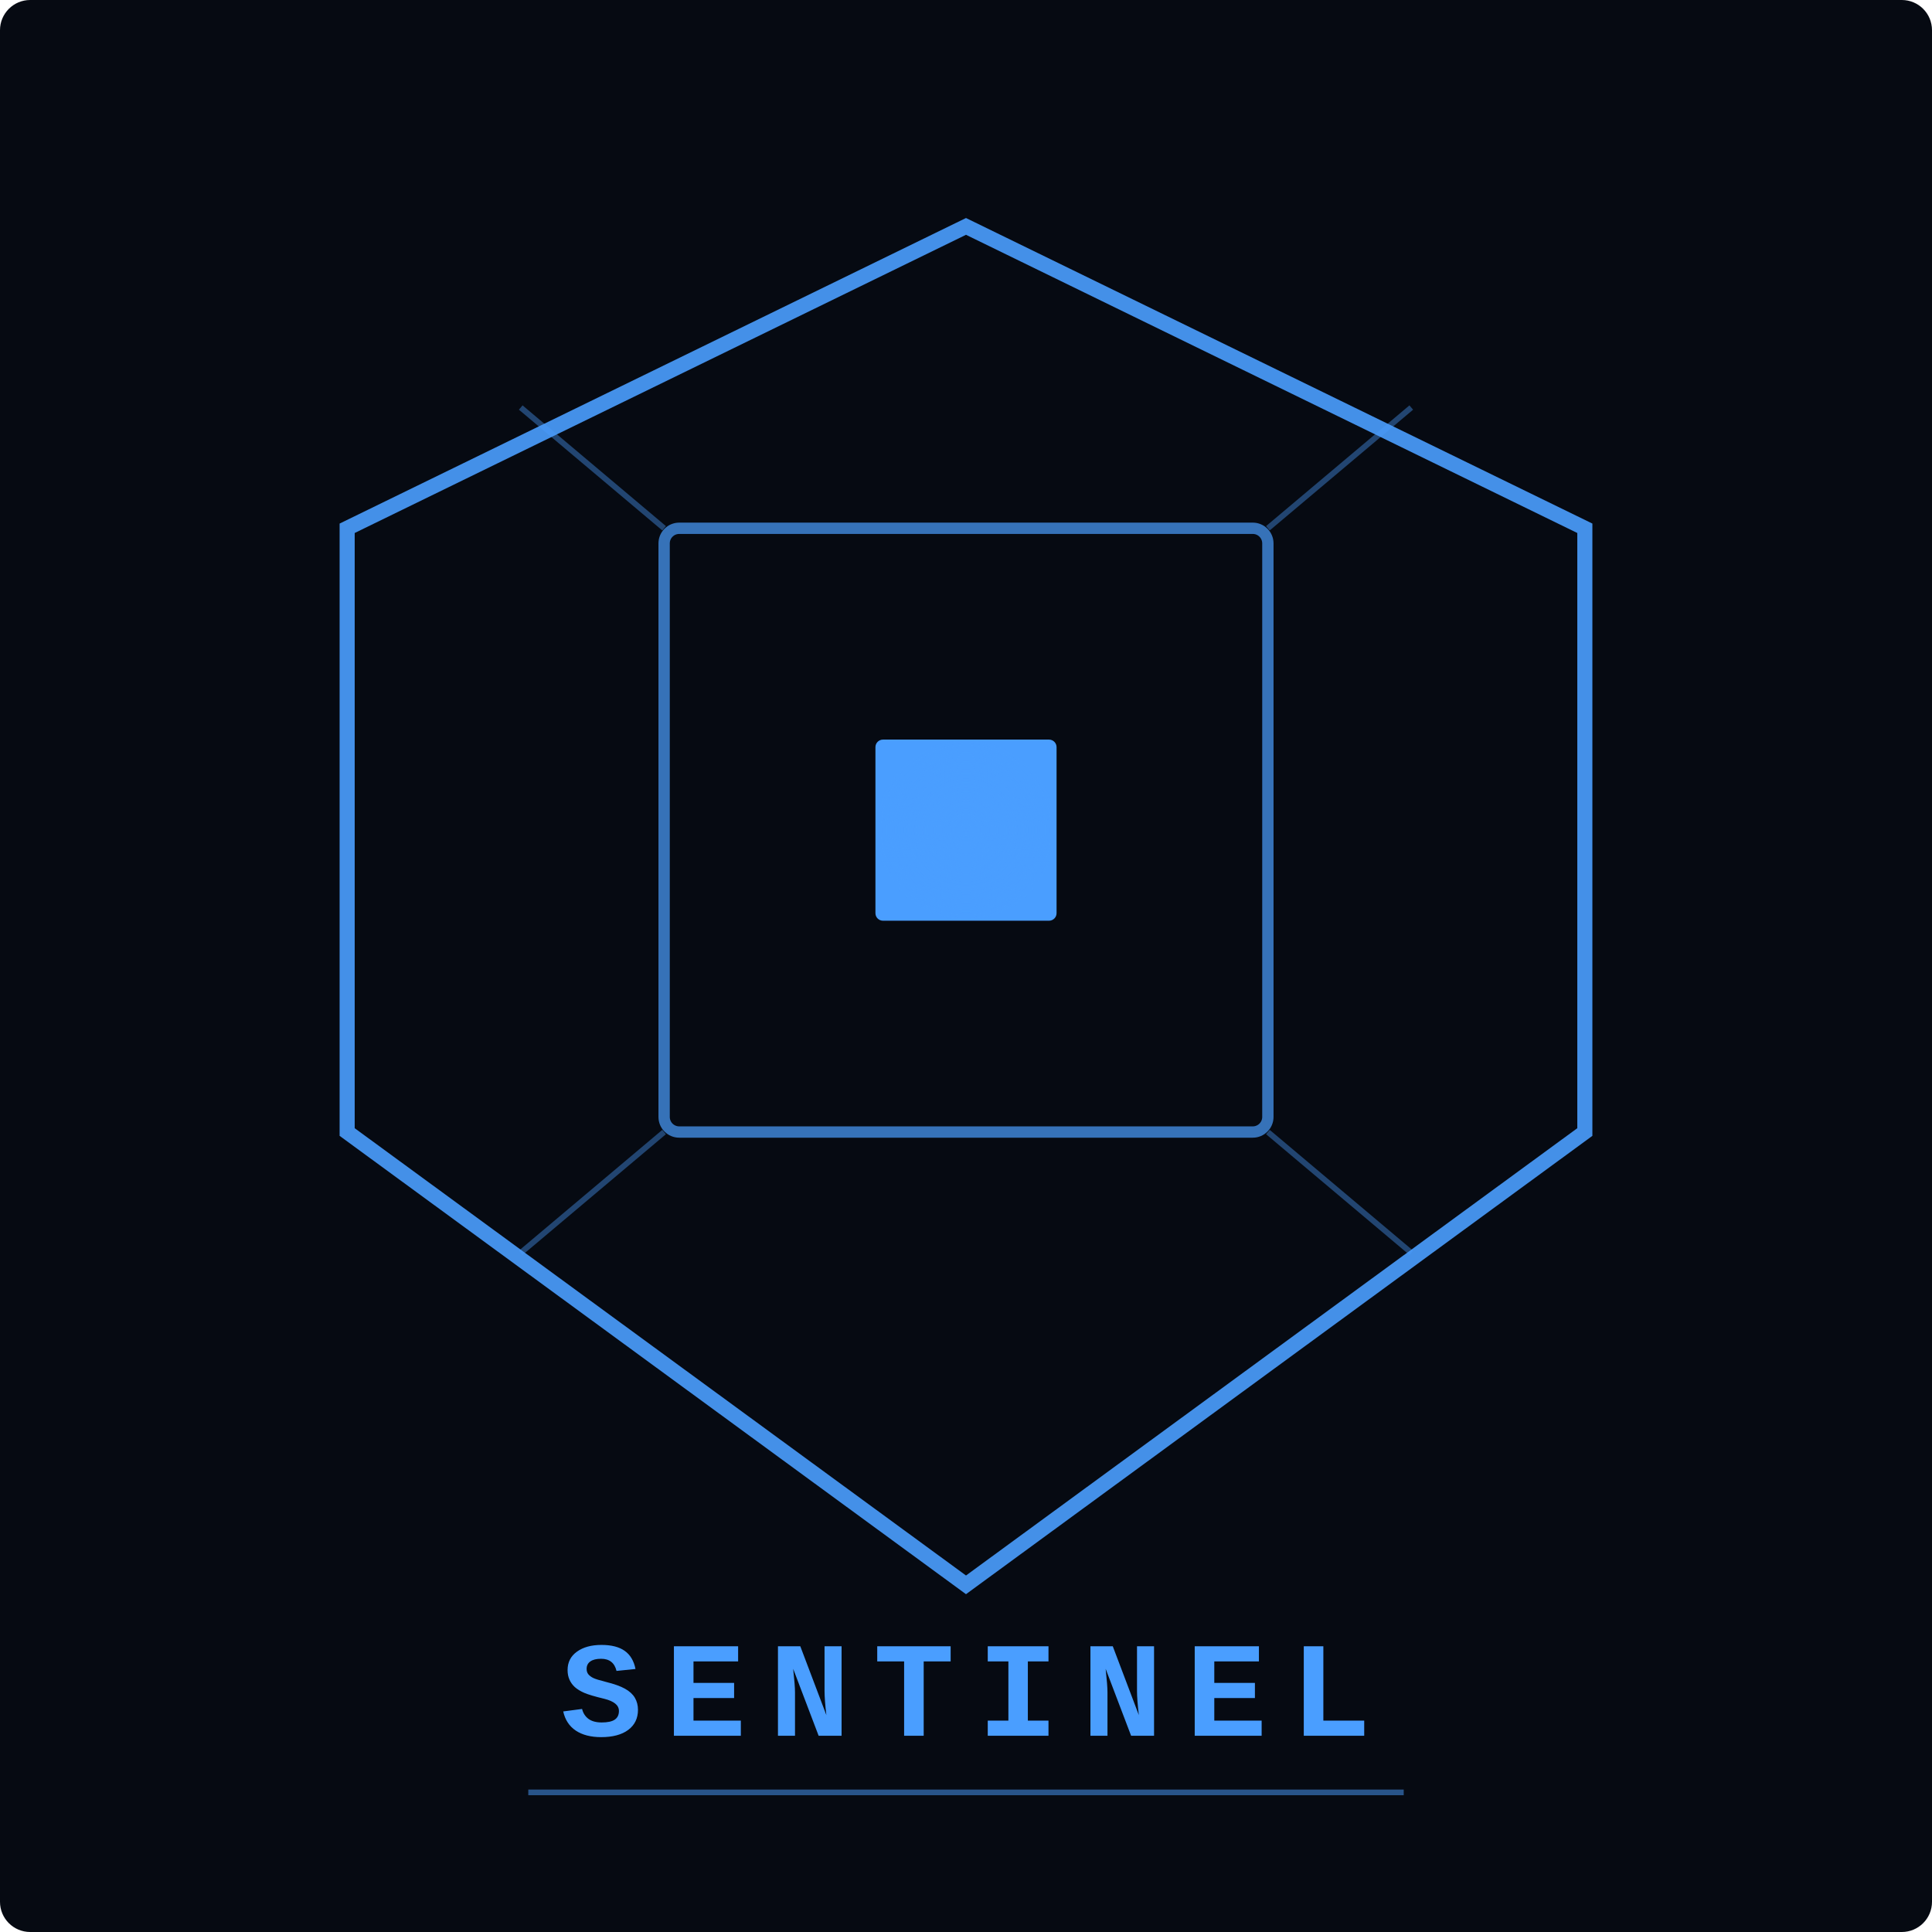
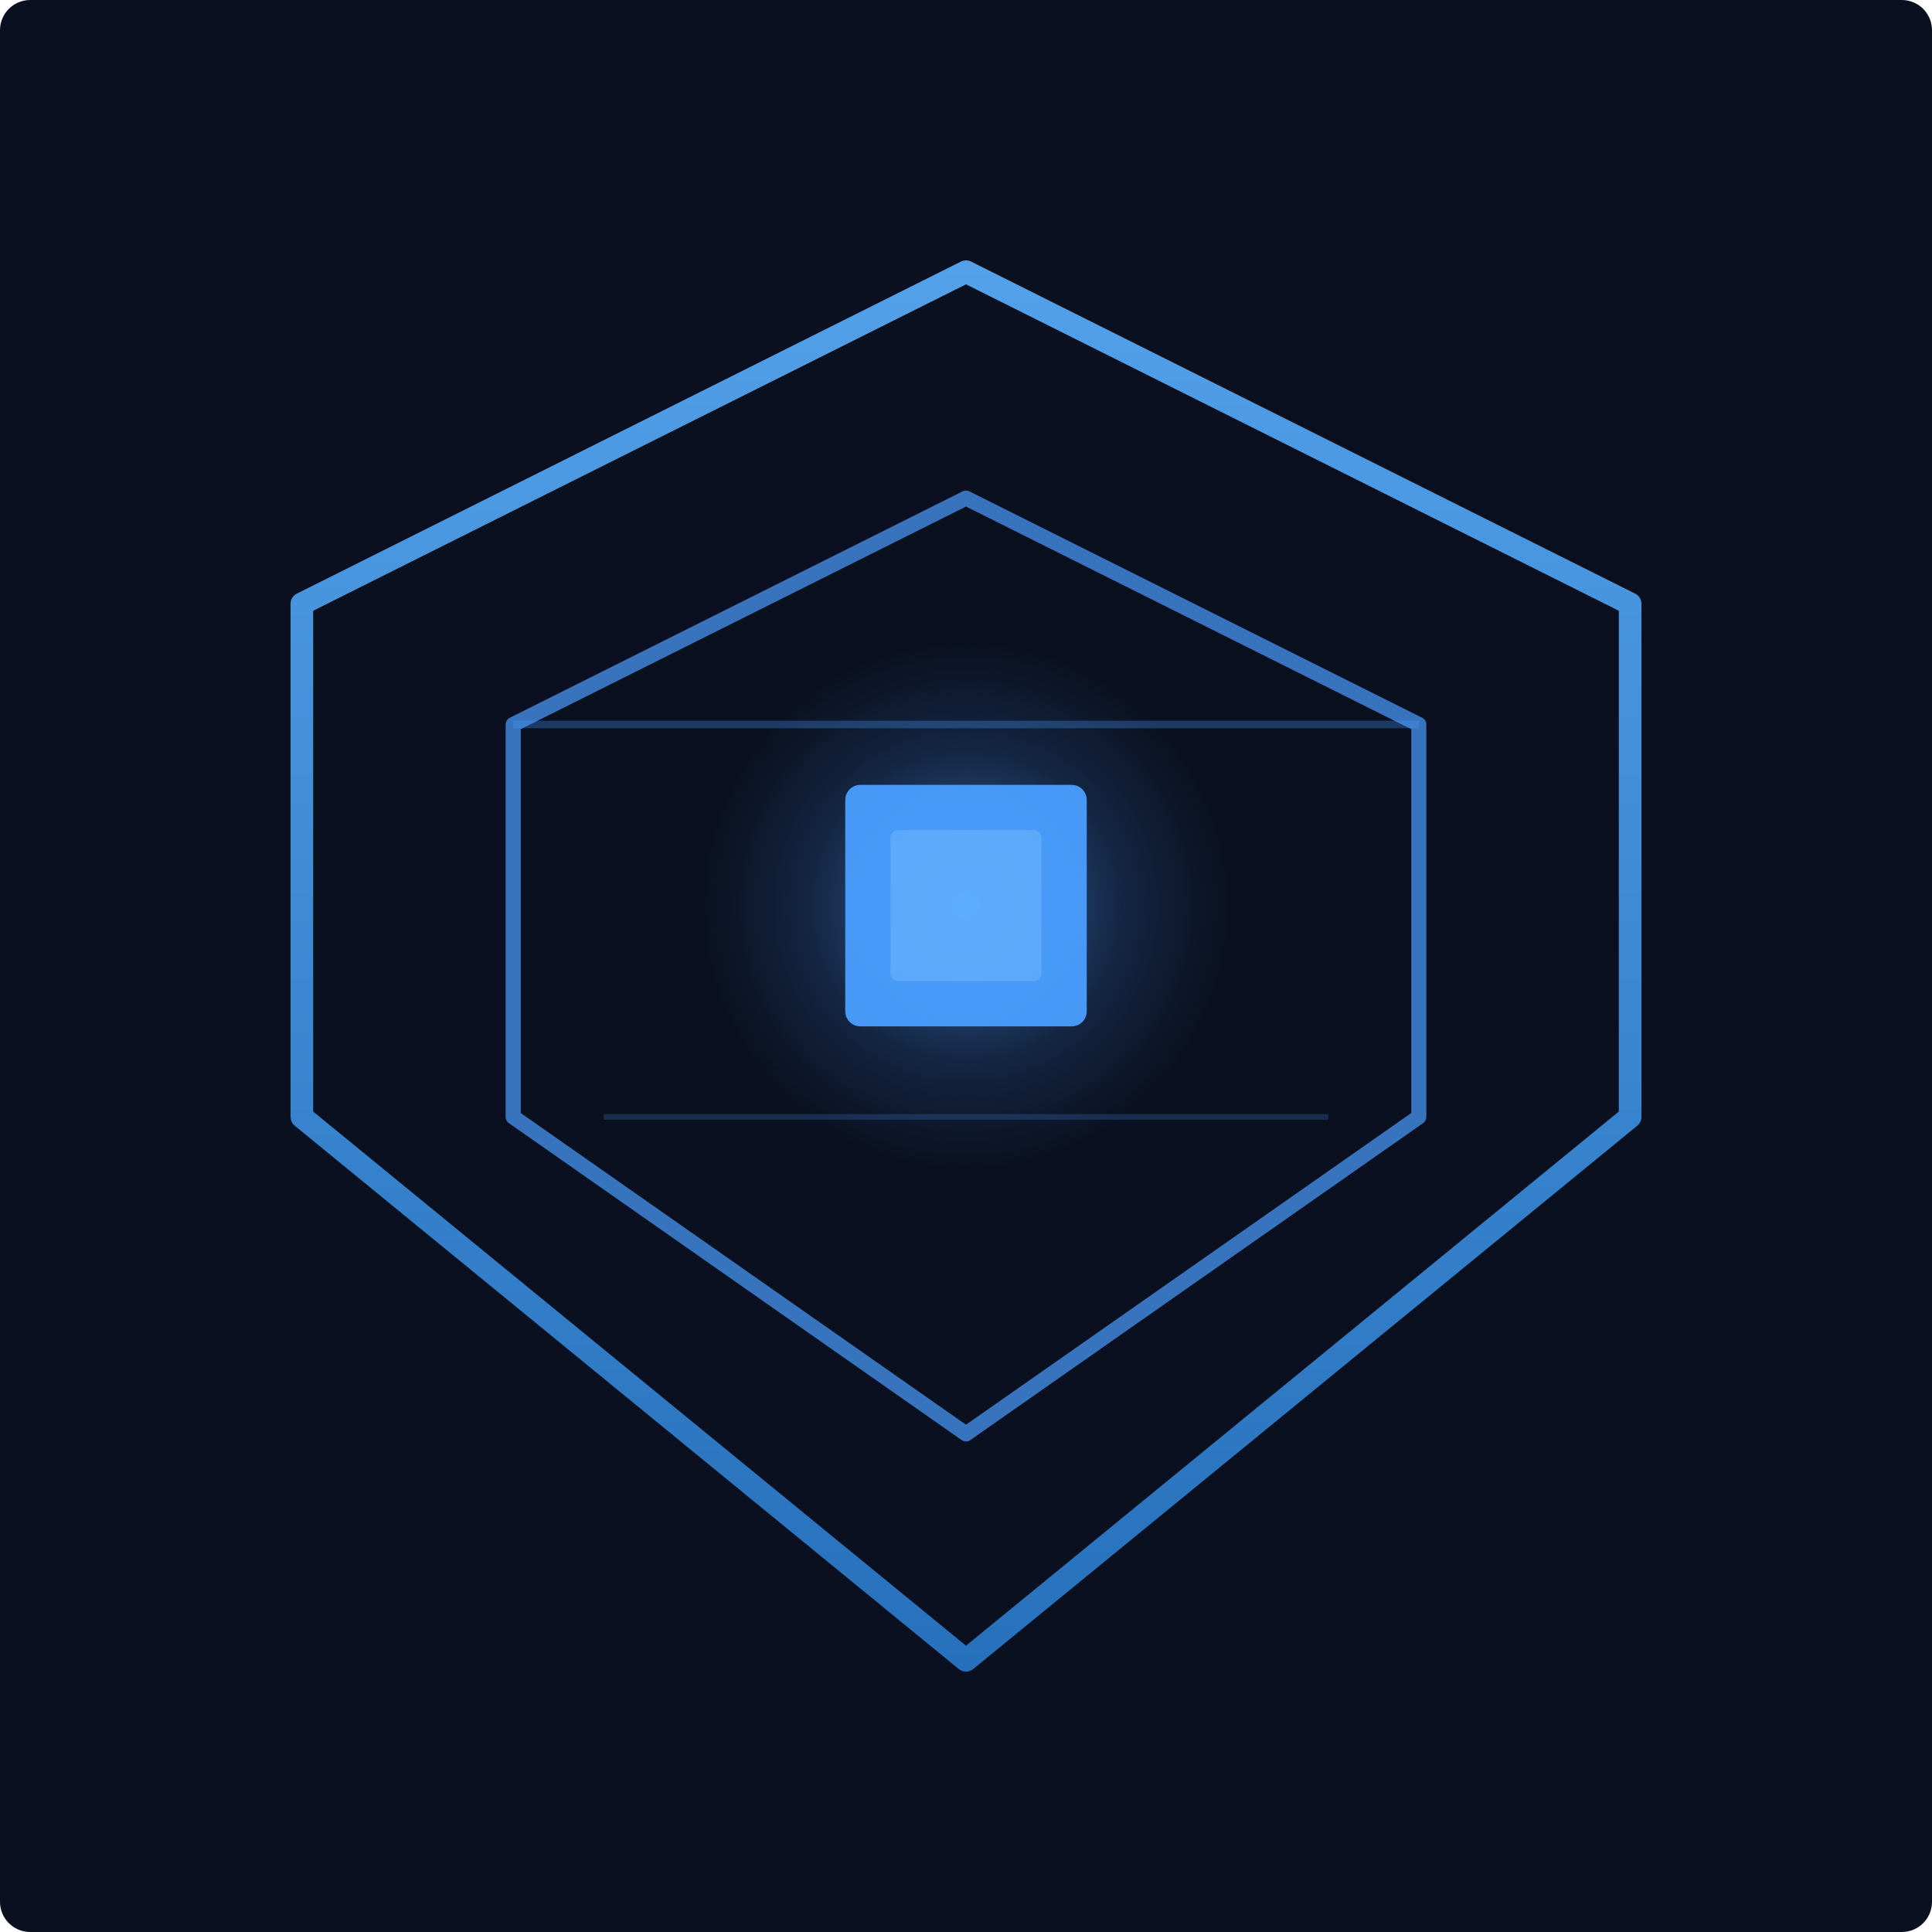
<svg xmlns="http://www.w3.org/2000/svg" viewBox="0 0 512 512" width="512" height="512">
  <defs>
-     <radialGradient id="glow" cx="50%" cy="50%" r="15%">
-       <stop offset="0%" stop-color="#4a9eff" stop-opacity="0.8" />
+     <radialGradient id="glow" cx="50%" cy="50%" r="25%">
+       <stop offset="0%" stop-color="#4a9eff" stop-opacity="0.6" />
+       <stop offset="60%" stop-color="#4a9eff" stop-opacity="0.15" />
      <stop offset="100%" stop-color="#4a9eff" stop-opacity="0" />
    </radialGradient>
-     <linearGradient id="shieldGrad" x1="0%" y1="0%" x2="100%" y2="100%">
-       <stop offset="0%" stop-color="#4a9eff" />
+     <linearGradient id="shieldGrad" x1="50%" y1="0%" x2="50%" y2="100%">
+       <stop offset="0%" stop-color="#5ab0ff" />
      <stop offset="100%" stop-color="#2a7acc" />
    </linearGradient>
  </defs>
-   <rect width="512" height="512" fill="#060a12" rx="8" />
-   <path d="M256 60 L420 140 L420 300 L256 420 L92 300 L92 140 Z" fill="none" stroke="#4a9eff" stroke-width="4" opacity="0.9" />
-   <rect x="176" y="140" width="160" height="160" rx="4" fill="none" stroke="#4a9eff" stroke-width="3" opacity="0.7" />
-   <line x1="176" y1="140" x2="138" y2="108" stroke="#4a9eff" stroke-width="1.5" opacity="0.4" />
-   <line x1="336" y1="140" x2="374" y2="108" stroke="#4a9eff" stroke-width="1.5" opacity="0.4" />
-   <line x1="176" y1="300" x2="138" y2="332" stroke="#4a9eff" stroke-width="1.5" opacity="0.4" />
-   <line x1="336" y1="300" x2="374" y2="332" stroke="#4a9eff" stroke-width="1.5" opacity="0.4" />
-   <rect x="232" y="196" width="48" height="48" fill="#4a9eff" rx="2" />
-   <circle cx="256" cy="220" r="80" fill="url(#glow)" />
-   <text x="256" y="460" text-anchor="middle" font-family="'JetBrains Mono', 'Courier New', monospace" font-weight="700" font-size="36" letter-spacing="6" fill="#4a9eff">SENTINEL</text>
-   <line x1="140" y1="475" x2="372" y2="475" stroke="#4a9eff" stroke-width="1.5" opacity="0.5" />
+   <rect width="512" height="512" fill="#0a1020" rx="8" />
+   <circle cx="256" cy="240" r="140" fill="url(#glow)" />
+   <path d="M256 72            L432 160            L432 296            L256 440            L80 296            L80 160            Z" fill="none" stroke="url(#shieldGrad)" stroke-width="6" stroke-linejoin="round" opacity="0.9" />
+   <path d="M256 132            L376 192            L376 296            L256 380            L136 296            L136 192            Z" fill="none" stroke="#4a9eff" stroke-width="4" stroke-linejoin="round" opacity="0.7" />
+   <line x1="136" y1="192" x2="376" y2="192" stroke="#4a9eff" stroke-width="2" opacity="0.3" />
+   <line x1="160" y1="296" x2="352" y2="296" stroke="#4a9eff" stroke-width="1.5" opacity="0.2" />
+   <rect x="224" y="208" width="64" height="64" fill="#4a9eff" rx="4" opacity="0.95" />
+   <rect x="236" y="220" width="40" height="40" fill="#7ac0ff" rx="2" opacity="0.4" />
</svg>
